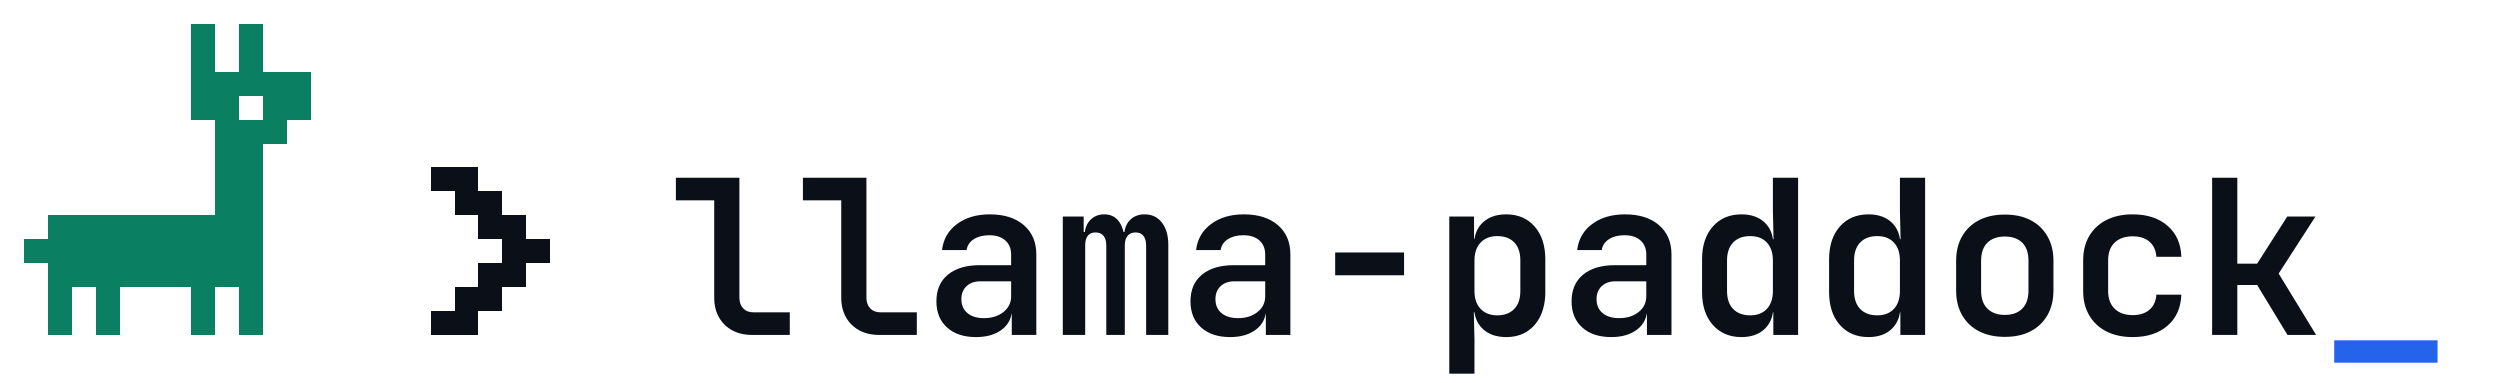
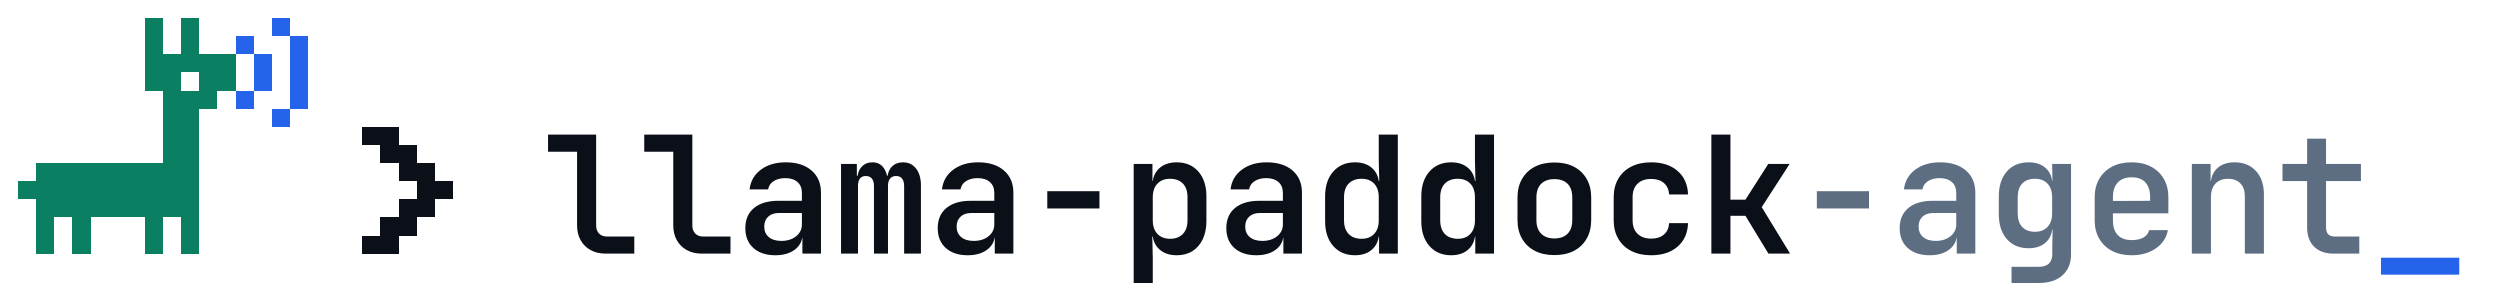
- <svg xmlns="http://www.w3.org/2000/svg" viewBox="0 0 209 32" width="209" height="32">
+ <svg xmlns="http://www.w3.org/2000/svg" viewBox="0 0 276 32" width="276" height="32">
  <g shape-rendering="crispEdges">
    <path fill="#0b7f62" fill-rule="evenodd" transform="translate(2 2) scale(2)" d="M7 0h1v2h-1zM9 0h1v2h-1zM7 2h5v2h-5zM9 3h1v1h-1zM8 4h3v1h-3zM8 5h2v3h-2zM1 8h9v1h-9zM0 9h10v1h-10zM1 10h9v1h-9zM1 11h1v2h-1zM3 11h1v2h-1zM7 11h1v2h-1zM9 11h1v2h-1z" />
-     <path fill="#0b1018" transform="translate(36 14) scale(2)" d="M0 0h2v1h-2zM1 1h2v1h-2zM2 2h2v1h-2zM3 3h2v1h-2zM2 4h2v1h-2zM1 5h2v1h-2zM0 6h2v1h-2z" />
+     <path fill="#2563eb" transform="translate(2 2) scale(2)" d="M12 1h1v1h-1zM13 2h1v2h-1zM12 4h1v1h-1zM14 0h1v1h-1zM15 1h1v4h-1zM14 5h1v1h-1z" />
+     <path fill="#0b1018" transform="translate(40 14) scale(2)" d="M0 0h2v1h-2zM1 1h2v1h-2zM2 2h2v1h-2zM3 3h2v1h-2zM2 4h2v1h-2zM1 5h2v1h-2zM0 6h2v1h-2z" />
  </g>
-   <path fill="#0b1018" d="M62.876 28.0Q61.922 28.0 61.211 27.613Q60.5 27.226 60.104 26.524Q59.708 25.822 59.708 24.886V16.75H56.504V14.86H61.814V24.886Q61.814 25.444 62.129 25.777Q62.444 26.11 62.984 26.11H66.026V28.0Z M73.496 28.0Q72.542 28.0 71.831 27.613Q71.12 27.226 70.724 26.524Q70.328 25.822 70.328 24.886V16.75H67.124V14.86H72.434V24.886Q72.434 25.444 72.749 25.777Q73.064 26.11 73.604 26.11H76.646V28.0Z M81.596 28.18Q80.066 28.18 79.175 27.379Q78.284 26.578 78.284 25.192Q78.284 23.752 79.247 22.96Q80.21 22.168 81.92 22.168H84.53V21.286Q84.53 20.53 84.044 20.098Q83.558 19.666 82.694 19.666Q81.92 19.666 81.407 19.999Q80.894 20.332 80.804 20.908H78.752Q78.914 19.54 80.003 18.73Q81.092 17.92 82.748 17.92Q84.548 17.92 85.592 18.82Q86.636 19.72 86.636 21.268V28.0H84.584V26.236H84.242L84.602 25.804Q84.602 26.902 83.774 27.541Q82.946 28.18 81.596 28.18ZM82.262 26.596Q83.252 26.596 83.891 26.083Q84.53 25.57 84.53 24.778V23.518H81.956Q81.236 23.518 80.804 23.923Q80.372 24.328 80.372 25.012Q80.372 25.75 80.876 26.173Q81.38 26.596 82.262 26.596Z M88.85 28.0V18.1H90.596V19.396H90.956L90.668 19.756Q90.668 18.91 91.127 18.415Q91.586 17.92 92.324 17.92Q93.134 17.92 93.575 18.559Q94.016 19.198 94.016 20.296L93.602 19.396H94.25L93.98 19.756Q93.98 18.91 94.448 18.415Q94.916 17.92 95.69 17.92Q96.608 17.92 97.139 18.613Q97.67 19.306 97.67 20.458V28.0H95.816V20.53Q95.816 20.008 95.591 19.72Q95.366 19.432 94.934 19.432Q94.502 19.432 94.268 19.711Q94.034 19.99 94.034 20.512V28.0H92.486V20.53Q92.486 19.99 92.252 19.711Q92.018 19.432 91.586 19.432Q91.154 19.432 90.938 19.711Q90.722 19.99 90.722 20.512V28.0Z M102.836 28.18Q101.306 28.18 100.415 27.379Q99.524 26.578 99.524 25.192Q99.524 23.752 100.487 22.96Q101.45 22.168 103.16 22.168H105.77V21.286Q105.77 20.53 105.284 20.098Q104.798 19.666 103.934 19.666Q103.16 19.666 102.647 19.999Q102.134 20.332 102.044 20.908H99.992Q100.154 19.54 101.243 18.73Q102.332 17.92 103.988 17.92Q105.788 17.92 106.832 18.82Q107.876 19.72 107.876 21.268V28.0H105.824V26.236H105.482L105.842 25.804Q105.842 26.902 105.014 27.541Q104.186 28.18 102.836 28.18ZM103.502 26.596Q104.492 26.596 105.131 26.083Q105.77 25.57 105.77 24.778V23.518H103.196Q102.476 23.518 102.044 23.923Q101.612 24.328 101.612 25.012Q101.612 25.75 102.116 26.173Q102.62 26.596 103.502 26.596Z M111.62 23.014V21.106H117.38V23.014Z M121.16 31.24V18.1H123.23V19.99H123.68L123.23 20.476Q123.23 19.288 123.959 18.604Q124.688 17.92 125.912 17.92Q127.406 17.92 128.297 18.937Q129.188 19.954 129.188 21.682V24.418Q129.188 25.552 128.783 26.407Q128.378 27.262 127.649 27.721Q126.92 28.18 125.912 28.18Q124.688 28.18 123.959 27.496Q123.23 26.812 123.23 25.624L123.68 26.11H123.212L123.266 28.432V31.24ZM125.174 26.362Q126.074 26.362 126.587 25.831Q127.1 25.3 127.1 24.328V21.772Q127.1 20.782 126.587 20.26Q126.074 19.738 125.174 19.738Q124.292 19.738 123.779 20.278Q123.266 20.818 123.266 21.772V24.328Q123.266 25.282 123.779 25.822Q124.292 26.362 125.174 26.362Z M134.696 28.18Q133.166 28.18 132.275 27.379Q131.384 26.578 131.384 25.192Q131.384 23.752 132.347 22.96Q133.31 22.168 135.02 22.168H137.63V21.286Q137.63 20.53 137.144 20.098Q136.658 19.666 135.794 19.666Q135.02 19.666 134.507 19.999Q133.994 20.332 133.904 20.908H131.852Q132.014 19.54 133.103 18.73Q134.192 17.92 135.848 17.92Q137.648 17.92 138.692 18.82Q139.736 19.72 139.736 21.268V28.0H137.684V26.236H137.342L137.702 25.804Q137.702 26.902 136.874 27.541Q136.046 28.18 134.696 28.18ZM135.362 26.596Q136.352 26.596 136.991 26.083Q137.63 25.57 137.63 24.778V23.518H135.056Q134.336 23.518 133.904 23.923Q133.472 24.328 133.472 25.012Q133.472 25.75 133.976 26.173Q134.48 26.596 135.362 26.596Z M145.586 28.18Q144.092 28.18 143.192 27.163Q142.292 26.146 142.292 24.418V21.682Q142.292 19.954 143.192 18.937Q144.092 17.92 145.586 17.92Q146.81 17.92 147.53 18.604Q148.25 19.288 148.25 20.476L147.8 19.99H148.268L148.214 17.668V14.86H150.32V28.0H148.25V26.11H147.8L148.25 25.624Q148.25 26.812 147.53 27.496Q146.81 28.18 145.586 28.18ZM146.324 26.362Q147.206 26.362 147.71 25.822Q148.214 25.282 148.214 24.328V21.772Q148.214 20.818 147.71 20.278Q147.206 19.738 146.324 19.738Q145.406 19.738 144.893 20.269Q144.38 20.8 144.38 21.772V24.328Q144.38 25.3 144.893 25.831Q145.406 26.362 146.324 26.362Z M156.206 28.18Q154.712 28.18 153.812 27.163Q152.912 26.146 152.912 24.418V21.682Q152.912 19.954 153.812 18.937Q154.712 17.92 156.206 17.92Q157.43 17.92 158.15 18.604Q158.87 19.288 158.87 20.476L158.42 19.99H158.888L158.834 17.668V14.86H160.94V28.0H158.87V26.11H158.42L158.87 25.624Q158.87 26.812 158.15 27.496Q157.43 28.18 156.206 28.18ZM156.944 26.362Q157.826 26.362 158.33 25.822Q158.834 25.282 158.834 24.328V21.772Q158.834 20.818 158.33 20.278Q157.826 19.738 156.944 19.738Q156.026 19.738 155.513 20.269Q155 20.8 155 21.772V24.328Q155 25.3 155.513 25.831Q156.026 26.362 156.944 26.362Z M167.6 28.162Q166.358 28.162 165.449 27.694Q164.54 27.226 164.036 26.353Q163.532 25.48 163.532 24.292V21.808Q163.532 20.62 164.036 19.747Q164.54 18.874 165.449 18.406Q166.358 17.938 167.6 17.938Q168.86 17.938 169.76 18.406Q170.66 18.874 171.164 19.747Q171.668 20.62 171.668 21.79V24.292Q171.668 25.48 171.164 26.353Q170.66 27.226 169.76 27.694Q168.86 28.162 167.6 28.162ZM167.6 26.326Q168.536 26.326 169.058 25.804Q169.58 25.282 169.58 24.292V21.808Q169.58 20.8 169.058 20.287Q168.536 19.774 167.6 19.774Q166.682 19.774 166.151 20.287Q165.62 20.8 165.62 21.808V24.292Q165.62 25.282 166.151 25.804Q166.682 26.326 167.6 26.326Z M178.292 28.18Q177.032 28.18 176.105 27.712Q175.178 27.244 174.665 26.371Q174.152 25.498 174.152 24.328V21.772Q174.152 20.584 174.665 19.72Q175.178 18.856 176.105 18.388Q177.032 17.92 178.292 17.92Q180.11 17.92 181.208 18.874Q182.306 19.828 182.36 21.466H180.272Q180.218 20.656 179.696 20.206Q179.174 19.756 178.292 19.756Q177.338 19.756 176.789 20.278Q176.24 20.8 176.24 21.772V24.328Q176.24 25.282 176.789 25.813Q177.338 26.344 178.292 26.344Q179.174 26.344 179.696 25.894Q180.218 25.444 180.272 24.634H182.36Q182.306 26.272 181.208 27.226Q180.11 28.18 178.292 28.18Z M184.934 28.0V14.86H187.04V22.042H188.696L191.216 18.1H193.574L190.496 22.87L193.628 28.0H191.234L188.696 23.824H187.04V28.0Z" />
-   <path fill="#2563eb" d="M195.14 30.322V28.45H203.78V30.322Z" />
+   <path fill="#0b1018" d="M66.876 28Q65.922 28 65.211 27.613Q64.5 27.226 64.104 26.524Q63.708 25.822 63.708 24.886V16.75H60.504V14.86H65.814V24.886Q65.814 25.444 66.129 25.777Q66.444 26.11 66.984 26.11H70.026V28Z M77.496 28Q76.542 28 75.831 27.613Q75.12 27.226 74.724 26.524Q74.328 25.822 74.328 24.886V16.75H71.124V14.86H76.434V24.886Q76.434 25.444 76.749 25.777Q77.064 26.11 77.604 26.11H80.646V28Z M85.596 28.18Q84.066 28.18 83.175 27.379Q82.284 26.578 82.284 25.192Q82.284 23.752 83.247 22.96Q84.21 22.168 85.92 22.168H88.53V21.286Q88.53 20.53 88.044 20.098Q87.558 19.666 86.694 19.666Q85.92 19.666 85.407 19.999Q84.894 20.332 84.804 20.908H82.752Q82.914 19.54 84.003 18.73Q85.092 17.92 86.748 17.92Q88.548 17.92 89.592 18.82Q90.636 19.72 90.636 21.268V28H88.584V26.236H88.242L88.602 25.804Q88.602 26.902 87.774 27.541Q86.946 28.18 85.596 28.18ZM86.262 26.596Q87.252 26.596 87.891 26.083Q88.53 25.57 88.53 24.778V23.518H85.956Q85.236 23.518 84.804 23.923Q84.372 24.328 84.372 25.012Q84.372 25.75 84.876 26.173Q85.38 26.596 86.262 26.596Z M92.85 28V18.1H94.596V19.396H94.956L94.668 19.756Q94.668 18.91 95.127 18.415Q95.586 17.92 96.324 17.92Q97.134 17.92 97.575 18.559Q98.016 19.198 98.016 20.296L97.602 19.396H98.25L97.98 19.756Q97.98 18.91 98.448 18.415Q98.916 17.92 99.69 17.92Q100.608 17.92 101.139 18.613Q101.67 19.306 101.67 20.458V28H99.816V20.53Q99.816 20.008 99.591 19.72Q99.366 19.432 98.934 19.432Q98.502 19.432 98.268 19.711Q98.034 19.99 98.034 20.512V28H96.486V20.53Q96.486 19.99 96.252 19.711Q96.018 19.432 95.586 19.432Q95.154 19.432 94.938 19.711Q94.722 19.99 94.722 20.512V28Z M106.836 28.18Q105.306 28.18 104.415 27.379Q103.524 26.578 103.524 25.192Q103.524 23.752 104.487 22.96Q105.45 22.168 107.16 22.168H109.77V21.286Q109.77 20.53 109.284 20.098Q108.798 19.666 107.934 19.666Q107.16 19.666 106.647 19.999Q106.134 20.332 106.044 20.908H103.992Q104.154 19.54 105.243 18.73Q106.332 17.92 107.988 17.92Q109.788 17.92 110.832 18.82Q111.876 19.72 111.876 21.268V28H109.824V26.236H109.482L109.842 25.804Q109.842 26.902 109.014 27.541Q108.186 28.18 106.836 28.18ZM107.502 26.596Q108.492 26.596 109.131 26.083Q109.77 25.57 109.77 24.778V23.518H107.196Q106.476 23.518 106.044 23.923Q105.612 24.328 105.612 25.012Q105.612 25.75 106.116 26.173Q106.62 26.596 107.502 26.596Z M115.62 23.014V21.106H121.38V23.014Z M125.16 31.24V18.1H127.23V19.99H127.68L127.23 20.476Q127.23 19.288 127.959 18.604Q128.688 17.92 129.912 17.92Q131.406 17.92 132.297 18.937Q133.188 19.954 133.188 21.682V24.418Q133.188 25.552 132.783 26.407Q132.378 27.262 131.649 27.721Q130.92 28.18 129.912 28.18Q128.688 28.18 127.959 27.496Q127.23 26.812 127.23 25.624L127.68 26.11H127.212L127.266 28.432V31.24ZM129.174 26.362Q130.074 26.362 130.587 25.831Q131.1 25.3 131.1 24.328V21.772Q131.1 20.782 130.587 20.26Q130.074 19.738 129.174 19.738Q128.292 19.738 127.779 20.278Q127.266 20.818 127.266 21.772V24.328Q127.266 25.282 127.779 25.822Q128.292 26.362 129.174 26.362Z M138.696 28.18Q137.166 28.18 136.275 27.379Q135.384 26.578 135.384 25.192Q135.384 23.752 136.347 22.96Q137.31 22.168 139.02 22.168H141.63V21.286Q141.63 20.53 141.144 20.098Q140.658 19.666 139.794 19.666Q139.02 19.666 138.507 19.999Q137.994 20.332 137.904 20.908H135.852Q136.014 19.54 137.103 18.73Q138.192 17.92 139.848 17.92Q141.648 17.92 142.692 18.82Q143.736 19.72 143.736 21.268V28H141.684V26.236H141.342L141.702 25.804Q141.702 26.902 140.874 27.541Q140.046 28.18 138.696 28.18ZM139.362 26.596Q140.352 26.596 140.991 26.083Q141.63 25.57 141.63 24.778V23.518H139.056Q138.336 23.518 137.904 23.923Q137.472 24.328 137.472 25.012Q137.472 25.75 137.976 26.173Q138.48 26.596 139.362 26.596Z M149.586 28.18Q148.092 28.18 147.192 27.163Q146.292 26.146 146.292 24.418V21.682Q146.292 19.954 147.192 18.937Q148.092 17.92 149.586 17.92Q150.81 17.92 151.53 18.604Q152.25 19.288 152.25 20.476L151.8 19.99H152.268L152.214 17.668V14.86H154.32V28H152.25V26.11H151.8L152.25 25.624Q152.25 26.812 151.53 27.496Q150.81 28.18 149.586 28.18ZM150.324 26.362Q151.206 26.362 151.71 25.822Q152.214 25.282 152.214 24.328V21.772Q152.214 20.818 151.71 20.278Q151.206 19.738 150.324 19.738Q149.406 19.738 148.893 20.269Q148.38 20.8 148.38 21.772V24.328Q148.38 25.3 148.893 25.831Q149.406 26.362 150.324 26.362Z M160.206 28.18Q158.712 28.18 157.812 27.163Q156.912 26.146 156.912 24.418V21.682Q156.912 19.954 157.812 18.937Q158.712 17.92 160.206 17.92Q161.43 17.92 162.15 18.604Q162.87 19.288 162.87 20.476L162.42 19.99H162.888L162.834 17.668V14.86H164.94V28H162.87V26.11H162.42L162.87 25.624Q162.87 26.812 162.15 27.496Q161.43 28.18 160.206 28.18ZM160.944 26.362Q161.826 26.362 162.33 25.822Q162.834 25.282 162.834 24.328V21.772Q162.834 20.818 162.33 20.278Q161.826 19.738 160.944 19.738Q160.026 19.738 159.513 20.269Q159 20.8 159 21.772V24.328Q159 25.3 159.513 25.831Q160.026 26.362 160.944 26.362Z M171.6 28.162Q170.358 28.162 169.449 27.694Q168.54 27.226 168.036 26.353Q167.532 25.48 167.532 24.292V21.808Q167.532 20.62 168.036 19.747Q168.54 18.874 169.449 18.406Q170.358 17.938 171.6 17.938Q172.86 17.938 173.76 18.406Q174.66 18.874 175.164 19.747Q175.668 20.62 175.668 21.79V24.292Q175.668 25.48 175.164 26.353Q174.66 27.226 173.76 27.694Q172.86 28.162 171.6 28.162ZM171.6 26.326Q172.536 26.326 173.058 25.804Q173.58 25.282 173.58 24.292V21.808Q173.58 20.8 173.058 20.287Q172.536 19.774 171.6 19.774Q170.682 19.774 170.151 20.287Q169.62 20.8 169.62 21.808V24.292Q169.62 25.282 170.151 25.804Q170.682 26.326 171.6 26.326Z M182.292 28.18Q181.032 28.18 180.105 27.712Q179.178 27.244 178.665 26.371Q178.152 25.498 178.152 24.328V21.772Q178.152 20.584 178.665 19.72Q179.178 18.856 180.105 18.388Q181.032 17.92 182.292 17.92Q184.11 17.92 185.208 18.874Q186.306 19.828 186.36 21.466H184.272Q184.218 20.656 183.696 20.206Q183.174 19.756 182.292 19.756Q181.338 19.756 180.789 20.278Q180.24 20.8 180.24 21.772V24.328Q180.24 25.282 180.789 25.813Q181.338 26.344 182.292 26.344Q183.174 26.344 183.696 25.894Q184.218 25.444 184.272 24.634H186.36Q186.306 26.272 185.208 27.226Q184.11 28.18 182.292 28.18Z M188.934 28V14.86H191.04V22.042H192.696L195.216 18.1H197.574L194.496 22.87L197.628 28H195.234L192.696 23.824H191.04V28Z" />
+   <path fill="#5e6e82" d="M200.58 23.014V21.106H206.34V23.014Z M213.036 28.18Q211.506 28.18 210.615 27.379Q209.724 26.578 209.724 25.192Q209.724 23.752 210.687 22.96Q211.65 22.168 213.36 22.168H215.97V21.286Q215.97 20.53 215.484 20.098Q214.998 19.666 214.134 19.666Q213.36 19.666 212.847 19.999Q212.334 20.332 212.244 20.908H210.192Q210.354 19.54 211.443 18.73Q212.532 17.92 214.188 17.92Q215.988 17.92 217.032 18.82Q218.076 19.72 218.076 21.268V28H216.024V26.236H215.682L216.042 25.804Q216.042 26.902 215.214 27.541Q214.386 28.18 213.036 28.18ZM213.702 26.596Q214.692 26.596 215.331 26.083Q215.97 25.57 215.97 24.778V23.518H213.396Q212.676 23.518 212.244 23.923Q211.812 24.328 211.812 25.012Q211.812 25.75 212.316 26.173Q212.82 26.596 213.702 26.596Z M222.072 31.24V29.458H225.06Q225.816 29.458 226.194 29.098Q226.572 28.738 226.572 28.054V27.172L226.608 25.336H226.14L226.59 24.904Q226.59 26.074 225.879 26.74Q225.168 27.406 223.962 27.406Q222.432 27.406 221.55 26.389Q220.668 25.372 220.668 23.644V21.682Q220.668 19.954 221.55 18.937Q222.432 17.92 223.962 17.92Q225.168 17.92 225.879 18.586Q226.59 19.252 226.59 20.422L226.14 19.99H226.59L226.554 18.1H228.642V28.09Q228.642 29.548 227.697 30.394Q226.752 31.24 225.096 31.24ZM224.664 25.588Q225.546 25.588 226.05 25.048Q226.554 24.508 226.554 23.554V21.772Q226.554 20.818 226.05 20.278Q225.546 19.738 224.664 19.738Q223.746 19.738 223.251 20.269Q222.756 20.8 222.756 21.772V23.554Q222.756 24.526 223.251 25.057Q223.746 25.588 224.664 25.588Z M235.32 28.18Q234.096 28.18 233.178 27.703Q232.26 27.226 231.756 26.353Q231.252 25.48 231.252 24.328V21.772Q231.252 20.62 231.756 19.747Q232.26 18.874 233.178 18.397Q234.096 17.92 235.32 17.92Q236.562 17.92 237.471 18.397Q238.38 18.874 238.884 19.747Q239.388 20.62 239.388 21.772V23.554H233.268V24.328Q233.268 25.39 233.799 25.948Q234.33 26.506 235.338 26.506Q236.148 26.506 236.643 26.218Q237.138 25.93 237.264 25.408H239.334Q239.1 26.668 238.002 27.424Q236.904 28.18 235.32 28.18ZM237.372 22.33V21.772Q237.372 20.71 236.859 20.143Q236.346 19.576 235.32 19.576Q234.33 19.576 233.799 20.152Q233.268 20.728 233.268 21.772V22.186L237.516 22.168Z M241.98 28V18.1H244.05V19.99H244.59L244.05 20.476Q244.05 19.27 244.761 18.595Q245.472 17.92 246.696 17.92Q248.172 17.92 249.054 18.874Q249.936 19.828 249.936 21.466V28H247.83V21.682Q247.83 20.746 247.335 20.242Q246.84 19.738 245.976 19.738Q245.094 19.738 244.59 20.269Q244.086 20.8 244.086 21.772V28Z M257.64 28Q256.254 28 255.48 27.235Q254.706 26.47 254.706 25.12V19.99H251.988V18.1H254.706V15.31H256.794V18.1H260.646V19.99H256.794V25.12Q256.794 26.11 257.766 26.11H260.466V28Z" />
+   <path fill="#2563eb" d="M262.86 30.322V28.45H271.5V30.322Z" />
</svg>
